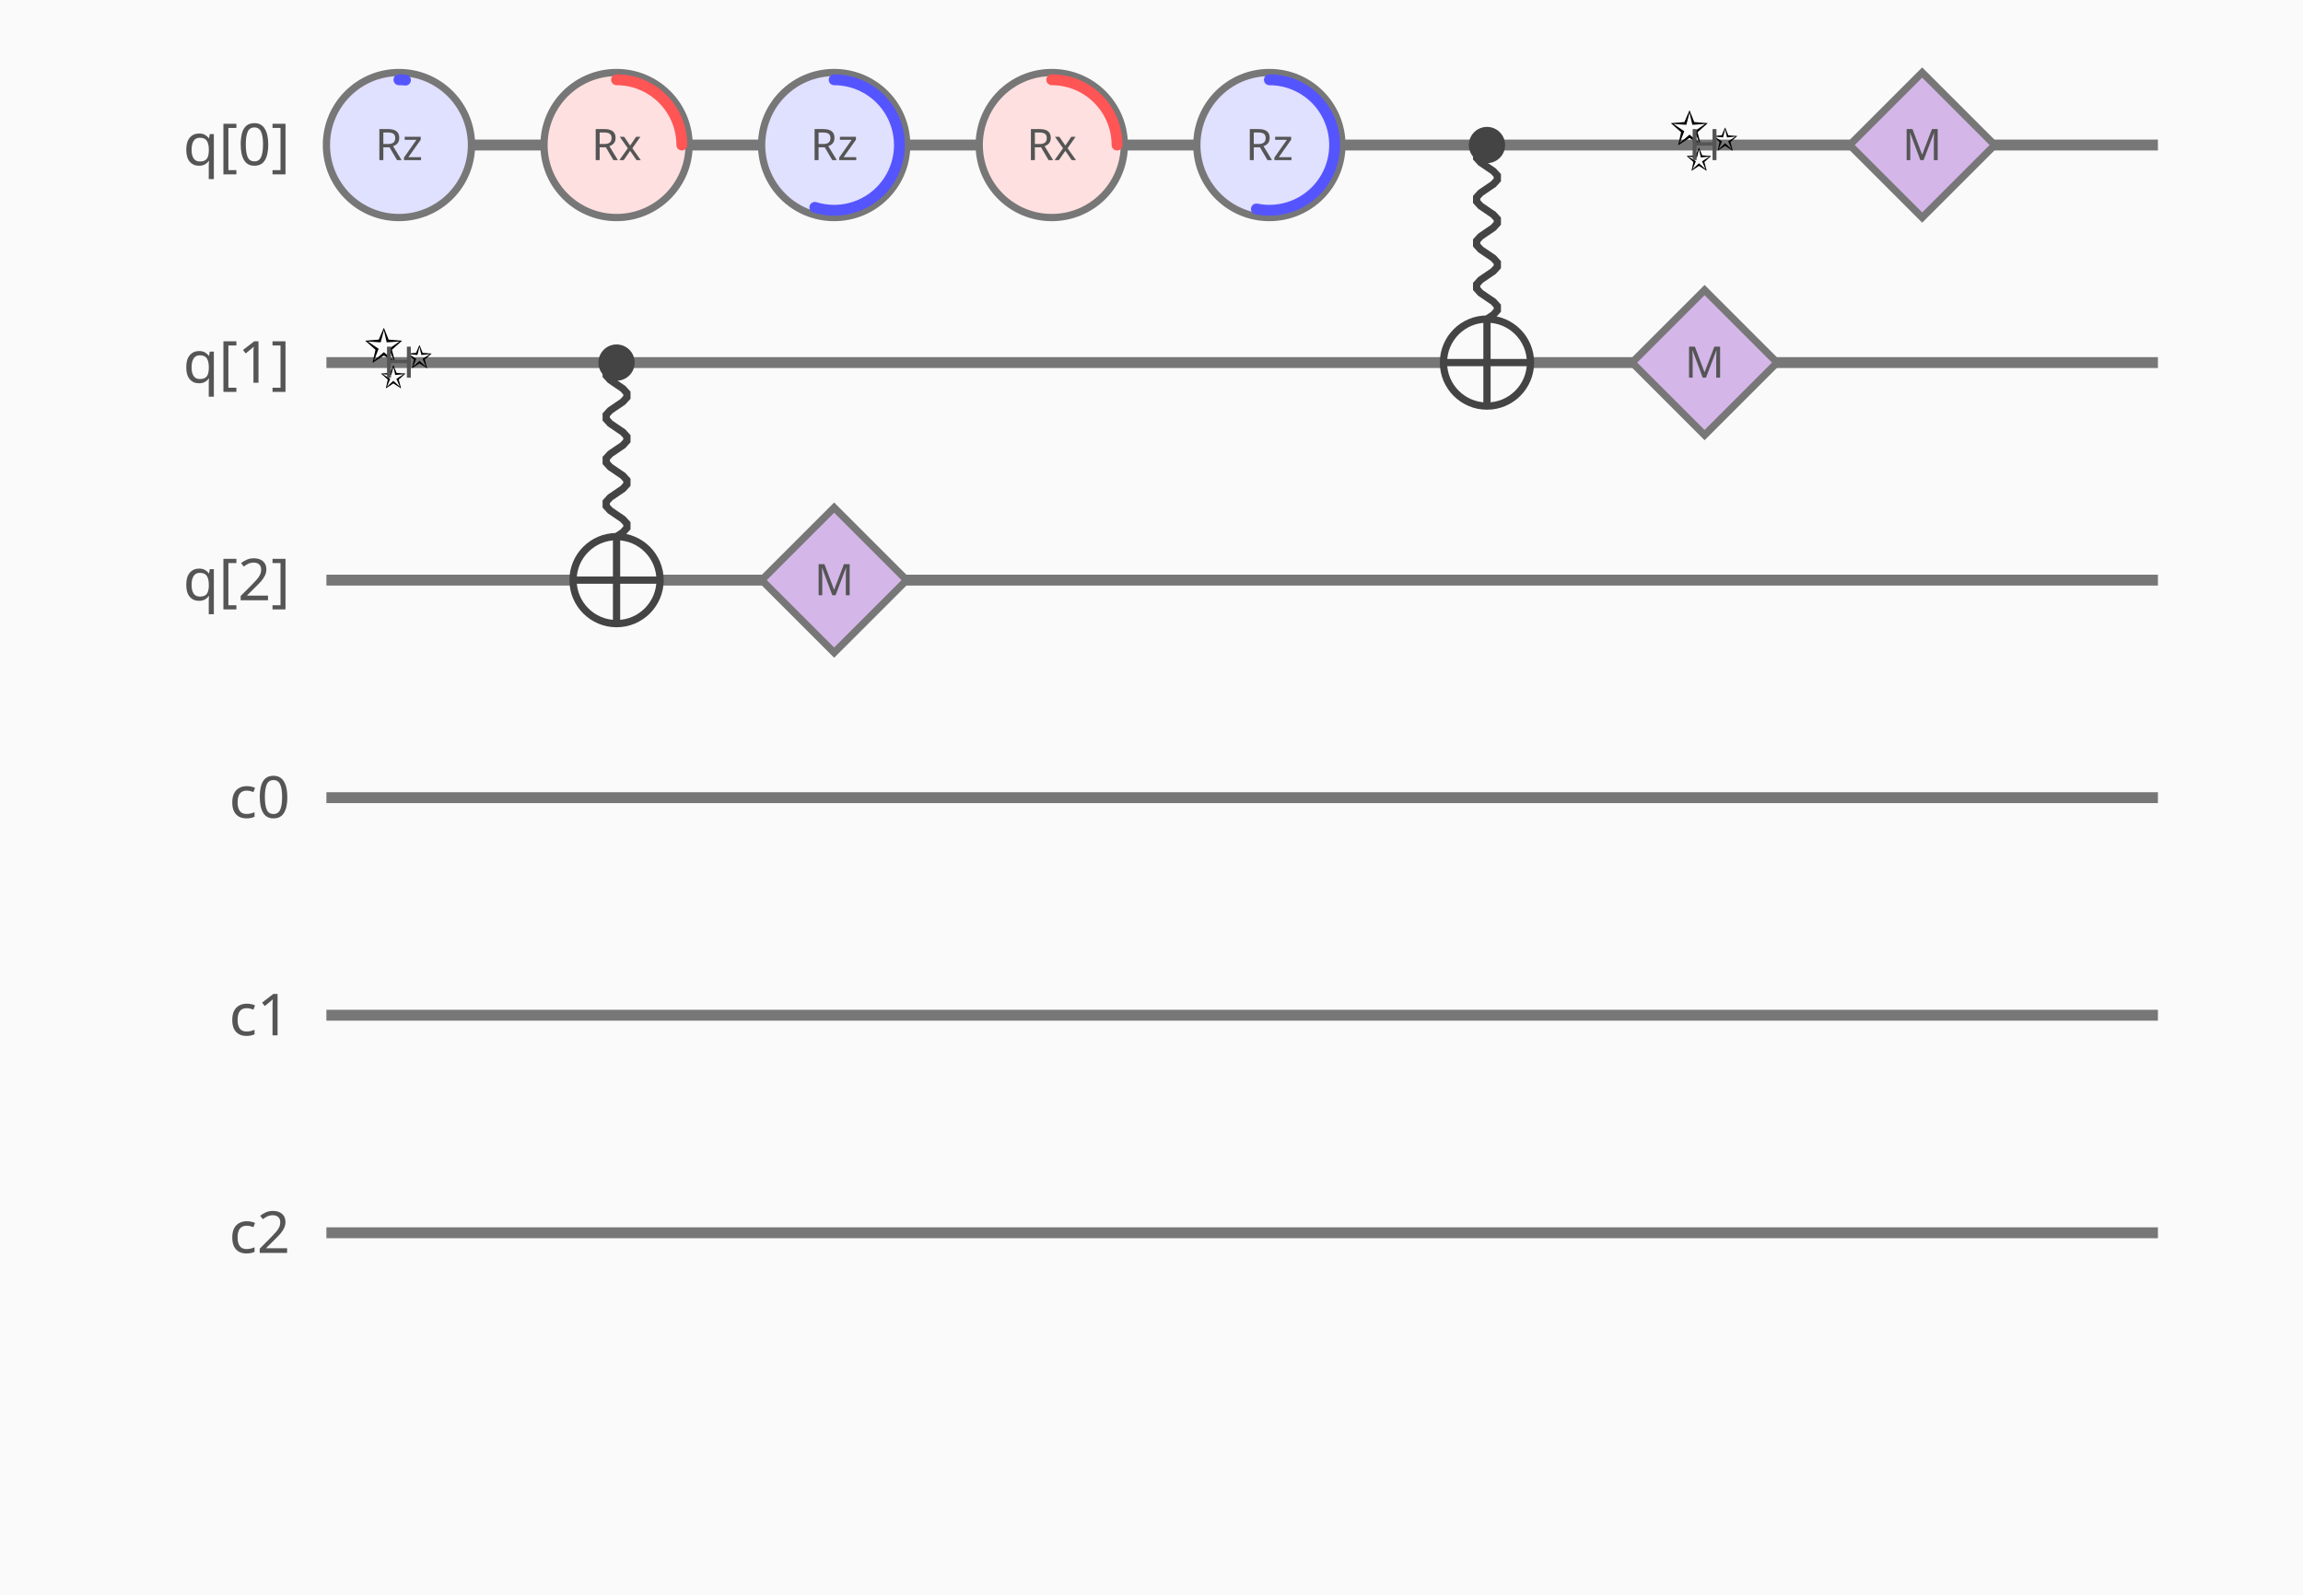
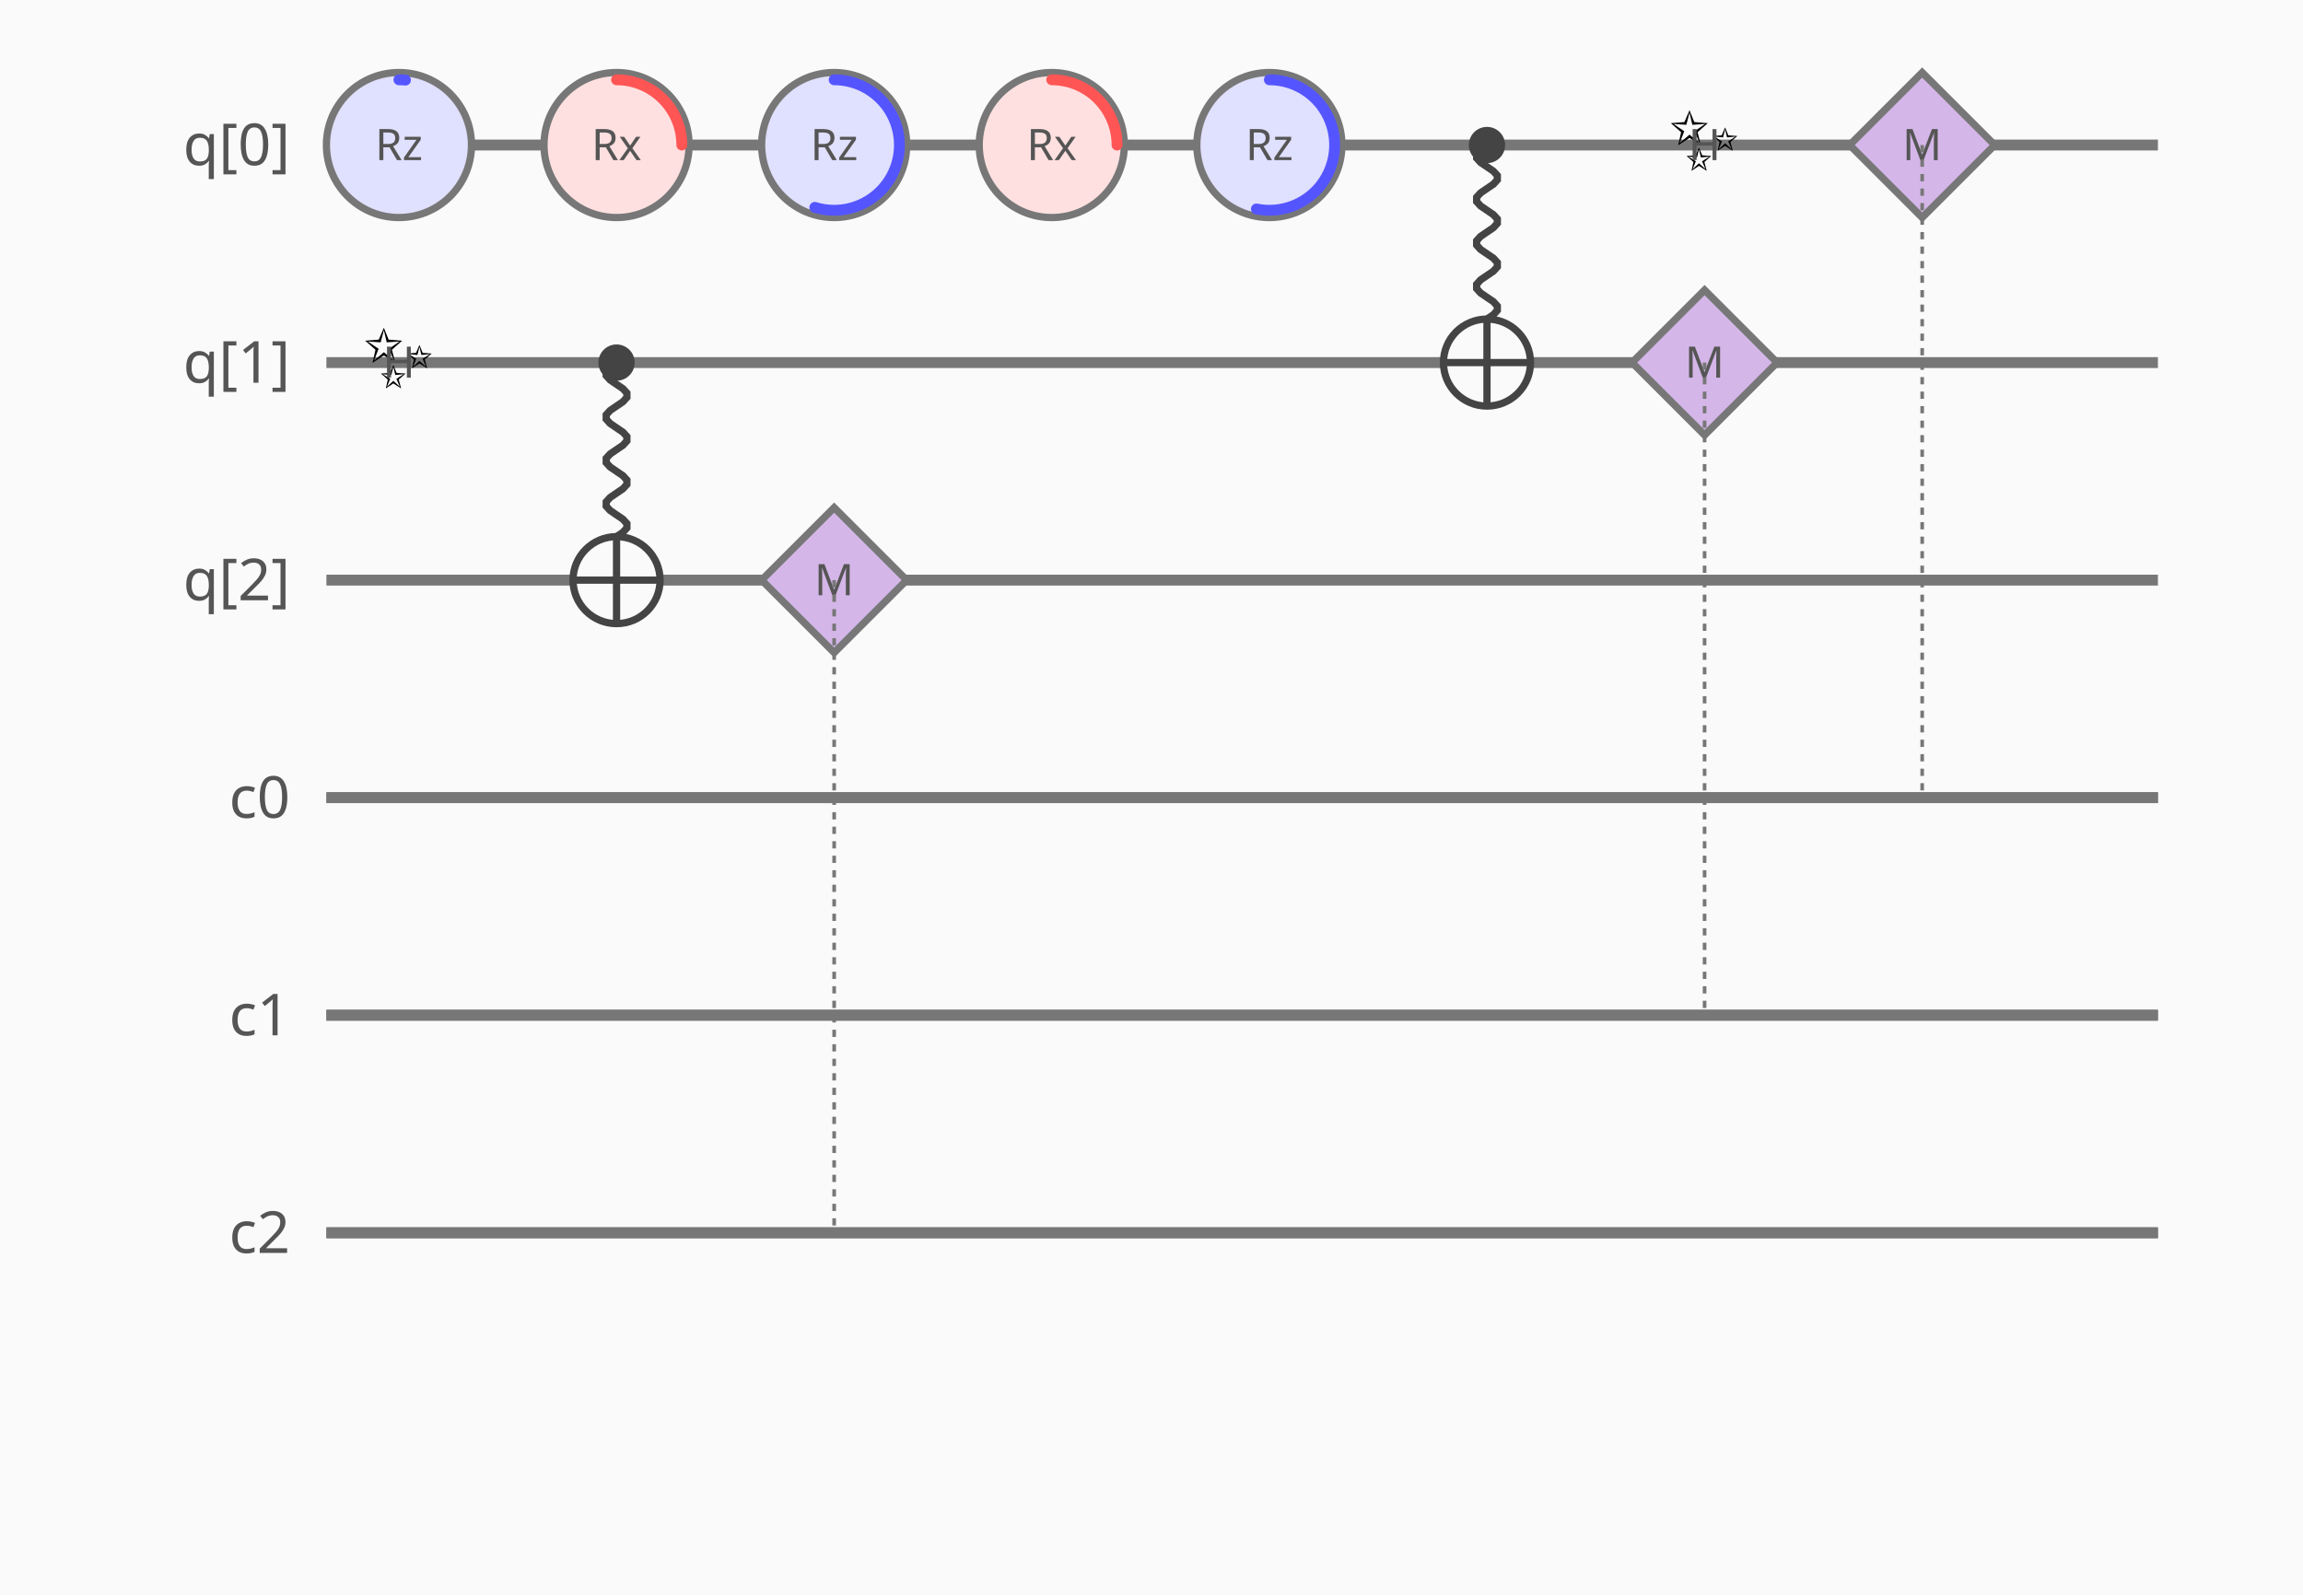
<svg xmlns="http://www.w3.org/2000/svg" width="635.0" height="440" viewBox="0 0 635.0 440">
  <rect width="100%" height="100%" fill="#fafafa" />
+   <text x="80" y="220" fill="#555555" font-family="calibri" font-size="16" text-anchor="end" dominant-baseline="middle">c0</text>
+   <text x="80" y="280" fill="#555555" font-family="calibri" font-size="16" text-anchor="end" dominant-baseline="middle">c1</text>
+   <text x="80" y="340" fill="#555555" font-family="calibri" font-size="16" text-anchor="end" dominant-baseline="middle">c2</text>
  <text x="80" y="40" fill="#555555" font-family="calibri" font-size="16" text-anchor="end" dominant-baseline="middle">q[0]</text>
  <text x="80" y="100" fill="#555555" font-family="calibri" font-size="16" text-anchor="end" dominant-baseline="middle">q[1]</text>
  <text x="80" y="160" fill="#555555" font-family="calibri" font-size="16" text-anchor="end" dominant-baseline="middle">q[2]</text>
-   <text x="80" y="220" fill="#555555" font-family="calibri" font-size="16" text-anchor="end" dominant-baseline="middle">c0</text>
-   <text x="80" y="280" fill="#555555" font-family="calibri" font-size="16" text-anchor="end" dominant-baseline="middle">c1</text>
-   <text x="80" y="340" fill="#555555" font-family="calibri" font-size="16" text-anchor="end" dominant-baseline="middle">c2</text>
  <line x1="90" y1="40" x2="595.0" y2="40" stroke="#777777" stroke-width="3" stroke-dasharray="" />
  <line x1="90" y1="100" x2="595.0" y2="100" stroke="#777777" stroke-width="3" stroke-dasharray="" />
  <line x1="90" y1="160" x2="595.0" y2="160" stroke="#777777" stroke-width="3" stroke-dasharray="" />
  <line x1="90" y1="220" x2="595.0" y2="220" stroke="#777777" stroke-width="3" stroke-dasharray="" />
+   <line x1="90" y1="220" x2="595.0" y2="220" stroke="#777777" stroke-width="3" stroke-dasharray="" />
  <line x1="90" y1="280" x2="595.0" y2="280" stroke="#777777" stroke-width="3" stroke-dasharray="" />
+   <line x1="90" y1="280" x2="595.0" y2="280" stroke="#777777" stroke-width="3" stroke-dasharray="" />
+   <line x1="90" y1="340" x2="595.0" y2="340" stroke="#777777" stroke-width="3" stroke-dasharray="" />
  <line x1="90" y1="340" x2="595.0" y2="340" stroke="#777777" stroke-width="3" stroke-dasharray="" />
  <circle cx="110.0" cy="40" r="20" fill="#e0e0ff" stroke="#777777" stroke-width="2" />
  <path d="M 110.0 22.0 A 18 18 0 0 1 111.797 22.09" fill="none" stroke="#5555ff" stroke-width="3" stroke-linecap="round" />
  <text x="110.0" y="40" fill="#555555" font-family="sans-serif" font-size="12" text-anchor="middle" dominant-baseline="middle">Rz</text>
  <text x="110.0" y="100" font-size="24" text-anchor="middle" dominant-baseline="middle">✨</text>
  <text x="110.0" y="100" fill="#555555" font-family="sans-serif" font-size="12" text-anchor="middle" dominant-baseline="middle">H</text>
  <circle cx="170.0" cy="40" r="20" fill="#ffe0e0" stroke="#777777" stroke-width="2" />
  <path d="M 170.0 22.0 A 18 18 0 0 1 188.0 40.0" fill="none" stroke="#ff5555" stroke-width="3" stroke-linecap="round" />
  <text x="170.0" y="40" fill="#555555" font-family="sans-serif" font-size="12" text-anchor="middle" dominant-baseline="middle">Rx</text>
  <path d="M 170.0 100.0 L 168.237 101.2 L 167.147 102.4 L 167.147 103.6 L 168.237 104.8 L 170.0 106.0 L 171.763 107.2 L 172.853 108.4 L 172.853 109.6 L 171.763 110.8 L 170.0 112.0 L 168.237 113.2 L 167.147 114.4 L 167.147 115.6 L 168.237 116.8 L 170.0 118.0 L 171.763 119.2 L 172.853 120.4 L 172.853 121.6 L 171.763 122.8 L 170.0 124.0 L 168.237 125.2 L 167.147 126.4 L 167.147 127.6 L 168.237 128.8 L 170.0 130.0 L 171.763 131.2 L 172.853 132.4 L 172.853 133.6 L 171.763 134.8 L 170.0 136.0 L 168.237 137.2 L 167.147 138.4 L 167.147 139.6 L 168.237 140.8 L 170.0 142.0 L 171.763 143.2 L 172.853 144.4 L 172.853 145.6 L 171.763 146.8 L 170.0 148.0 L 168.237 149.2 L 167.147 150.4 L 167.147 151.6 L 168.237 152.8 L 170.0 154.0 L 171.763 155.2 L 172.853 156.4 L 172.853 157.6 L 171.763 158.8 L 170 160.0" stroke="#444444" stroke-width="2" fill="none" stroke-dasharray="" />
  <circle cx="170.0" cy="100" r="5" fill="#444444" stroke="none" stroke-width="1" />
  <circle cx="170.0" cy="160" r="12" fill="#fafafa" stroke="#444444" stroke-width="2" />
  <line x1="158.0" y1="160" x2="182.0" y2="160" stroke="#444444" stroke-width="2" />
  <line x1="170.0" y1="148" x2="170.0" y2="172" stroke="#444444" stroke-width="2" />
  <circle cx="230.0" cy="40" r="20" fill="#e0e0ff" stroke="#777777" stroke-width="2" />
  <path d="M 230.0 22.0 A 18 18 0 1 1 224.681 57.196" fill="none" stroke="#5555ff" stroke-width="3" stroke-linecap="round" />
  <text x="230.0" y="40" fill="#555555" font-family="sans-serif" font-size="12" text-anchor="middle" dominant-baseline="middle">Rz</text>
  <polygon points="230.0,140 250.0,160 230.0,180 210.0,160" fill="#d4b6e8" stroke="#777777" stroke-width="2" />
  <text x="230.0" y="160" fill="#555555" font-family="sans-serif" font-size="12" text-anchor="middle" dominant-baseline="middle">M</text>
+   <line x1="230.0" y1="160" x2="230.0" y2="340" stroke="#777777" stroke-width="1" stroke-dasharray="2,2" />
  <circle cx="290.0" cy="40" r="20" fill="#ffe0e0" stroke="#777777" stroke-width="2" />
  <path d="M 290.0 22.0 A 18 18 0 0 1 308.0 40.0" fill="none" stroke="#ff5555" stroke-width="3" stroke-linecap="round" />
  <text x="290.0" y="40" fill="#555555" font-family="sans-serif" font-size="12" text-anchor="middle" dominant-baseline="middle">Rx</text>
  <circle cx="350.0" cy="40" r="20" fill="#e0e0ff" stroke="#777777" stroke-width="2" />
  <path d="M 350.0 22.0 A 18 18 0 1 1 346.424 57.641" fill="none" stroke="#5555ff" stroke-width="3" stroke-linecap="round" />
  <text x="350.0" y="40" fill="#555555" font-family="sans-serif" font-size="12" text-anchor="middle" dominant-baseline="middle">Rz</text>
  <path d="M 410.0 40.0 L 408.237 41.2 L 407.147 42.4 L 407.147 43.6 L 408.237 44.8 L 410.0 46.0 L 411.763 47.2 L 412.853 48.4 L 412.853 49.6 L 411.763 50.8 L 410.0 52.0 L 408.237 53.2 L 407.147 54.4 L 407.147 55.6 L 408.237 56.8 L 410.0 58.0 L 411.763 59.2 L 412.853 60.4 L 412.853 61.6 L 411.763 62.8 L 410.0 64.0 L 408.237 65.2 L 407.147 66.4 L 407.147 67.6 L 408.237 68.8 L 410.0 70.0 L 411.763 71.2 L 412.853 72.4 L 412.853 73.6 L 411.763 74.8 L 410.0 76.0 L 408.237 77.2 L 407.147 78.4 L 407.147 79.6 L 408.237 80.8 L 410.0 82.0 L 411.763 83.2 L 412.853 84.4 L 412.853 85.6 L 411.763 86.8 L 410.0 88.0 L 408.237 89.2 L 407.147 90.4 L 407.147 91.6 L 408.237 92.8 L 410.0 94.0 L 411.763 95.2 L 412.853 96.4 L 412.853 97.6 L 411.763 98.8 L 410.0 100.0" stroke="#444444" stroke-width="2" fill="none" stroke-dasharray="" />
  <circle cx="410.0" cy="40" r="5" fill="#444444" stroke="none" stroke-width="1" />
  <circle cx="410.0" cy="100" r="12" fill="#fafafa" stroke="#444444" stroke-width="2" />
  <line x1="398.0" y1="100" x2="422.0" y2="100" stroke="#444444" stroke-width="2" />
  <line x1="410.0" y1="88" x2="410.0" y2="112" stroke="#444444" stroke-width="2" />
  <text x="470.0" y="40" font-size="24" text-anchor="middle" dominant-baseline="middle">✨</text>
  <text x="470.0" y="40" fill="#555555" font-family="sans-serif" font-size="12" text-anchor="middle" dominant-baseline="middle">H</text>
  <polygon points="470.0,80 490.0,100 470.0,120 450.0,100" fill="#d4b6e8" stroke="#777777" stroke-width="2" />
  <text x="470.0" y="100" fill="#555555" font-family="sans-serif" font-size="12" text-anchor="middle" dominant-baseline="middle">M</text>
+   <line x1="470.0" y1="100" x2="470.0" y2="280" stroke="#777777" stroke-width="1" stroke-dasharray="2,2" />
  <polygon points="530.0,20 550.0,40 530.0,60 510.0,40" fill="#d4b6e8" stroke="#777777" stroke-width="2" />
  <text x="530.0" y="40" fill="#555555" font-family="sans-serif" font-size="12" text-anchor="middle" dominant-baseline="middle">M</text>
+   <line x1="530.0" y1="40" x2="530.0" y2="220" stroke="#777777" stroke-width="1" stroke-dasharray="2,2" />
</svg>
